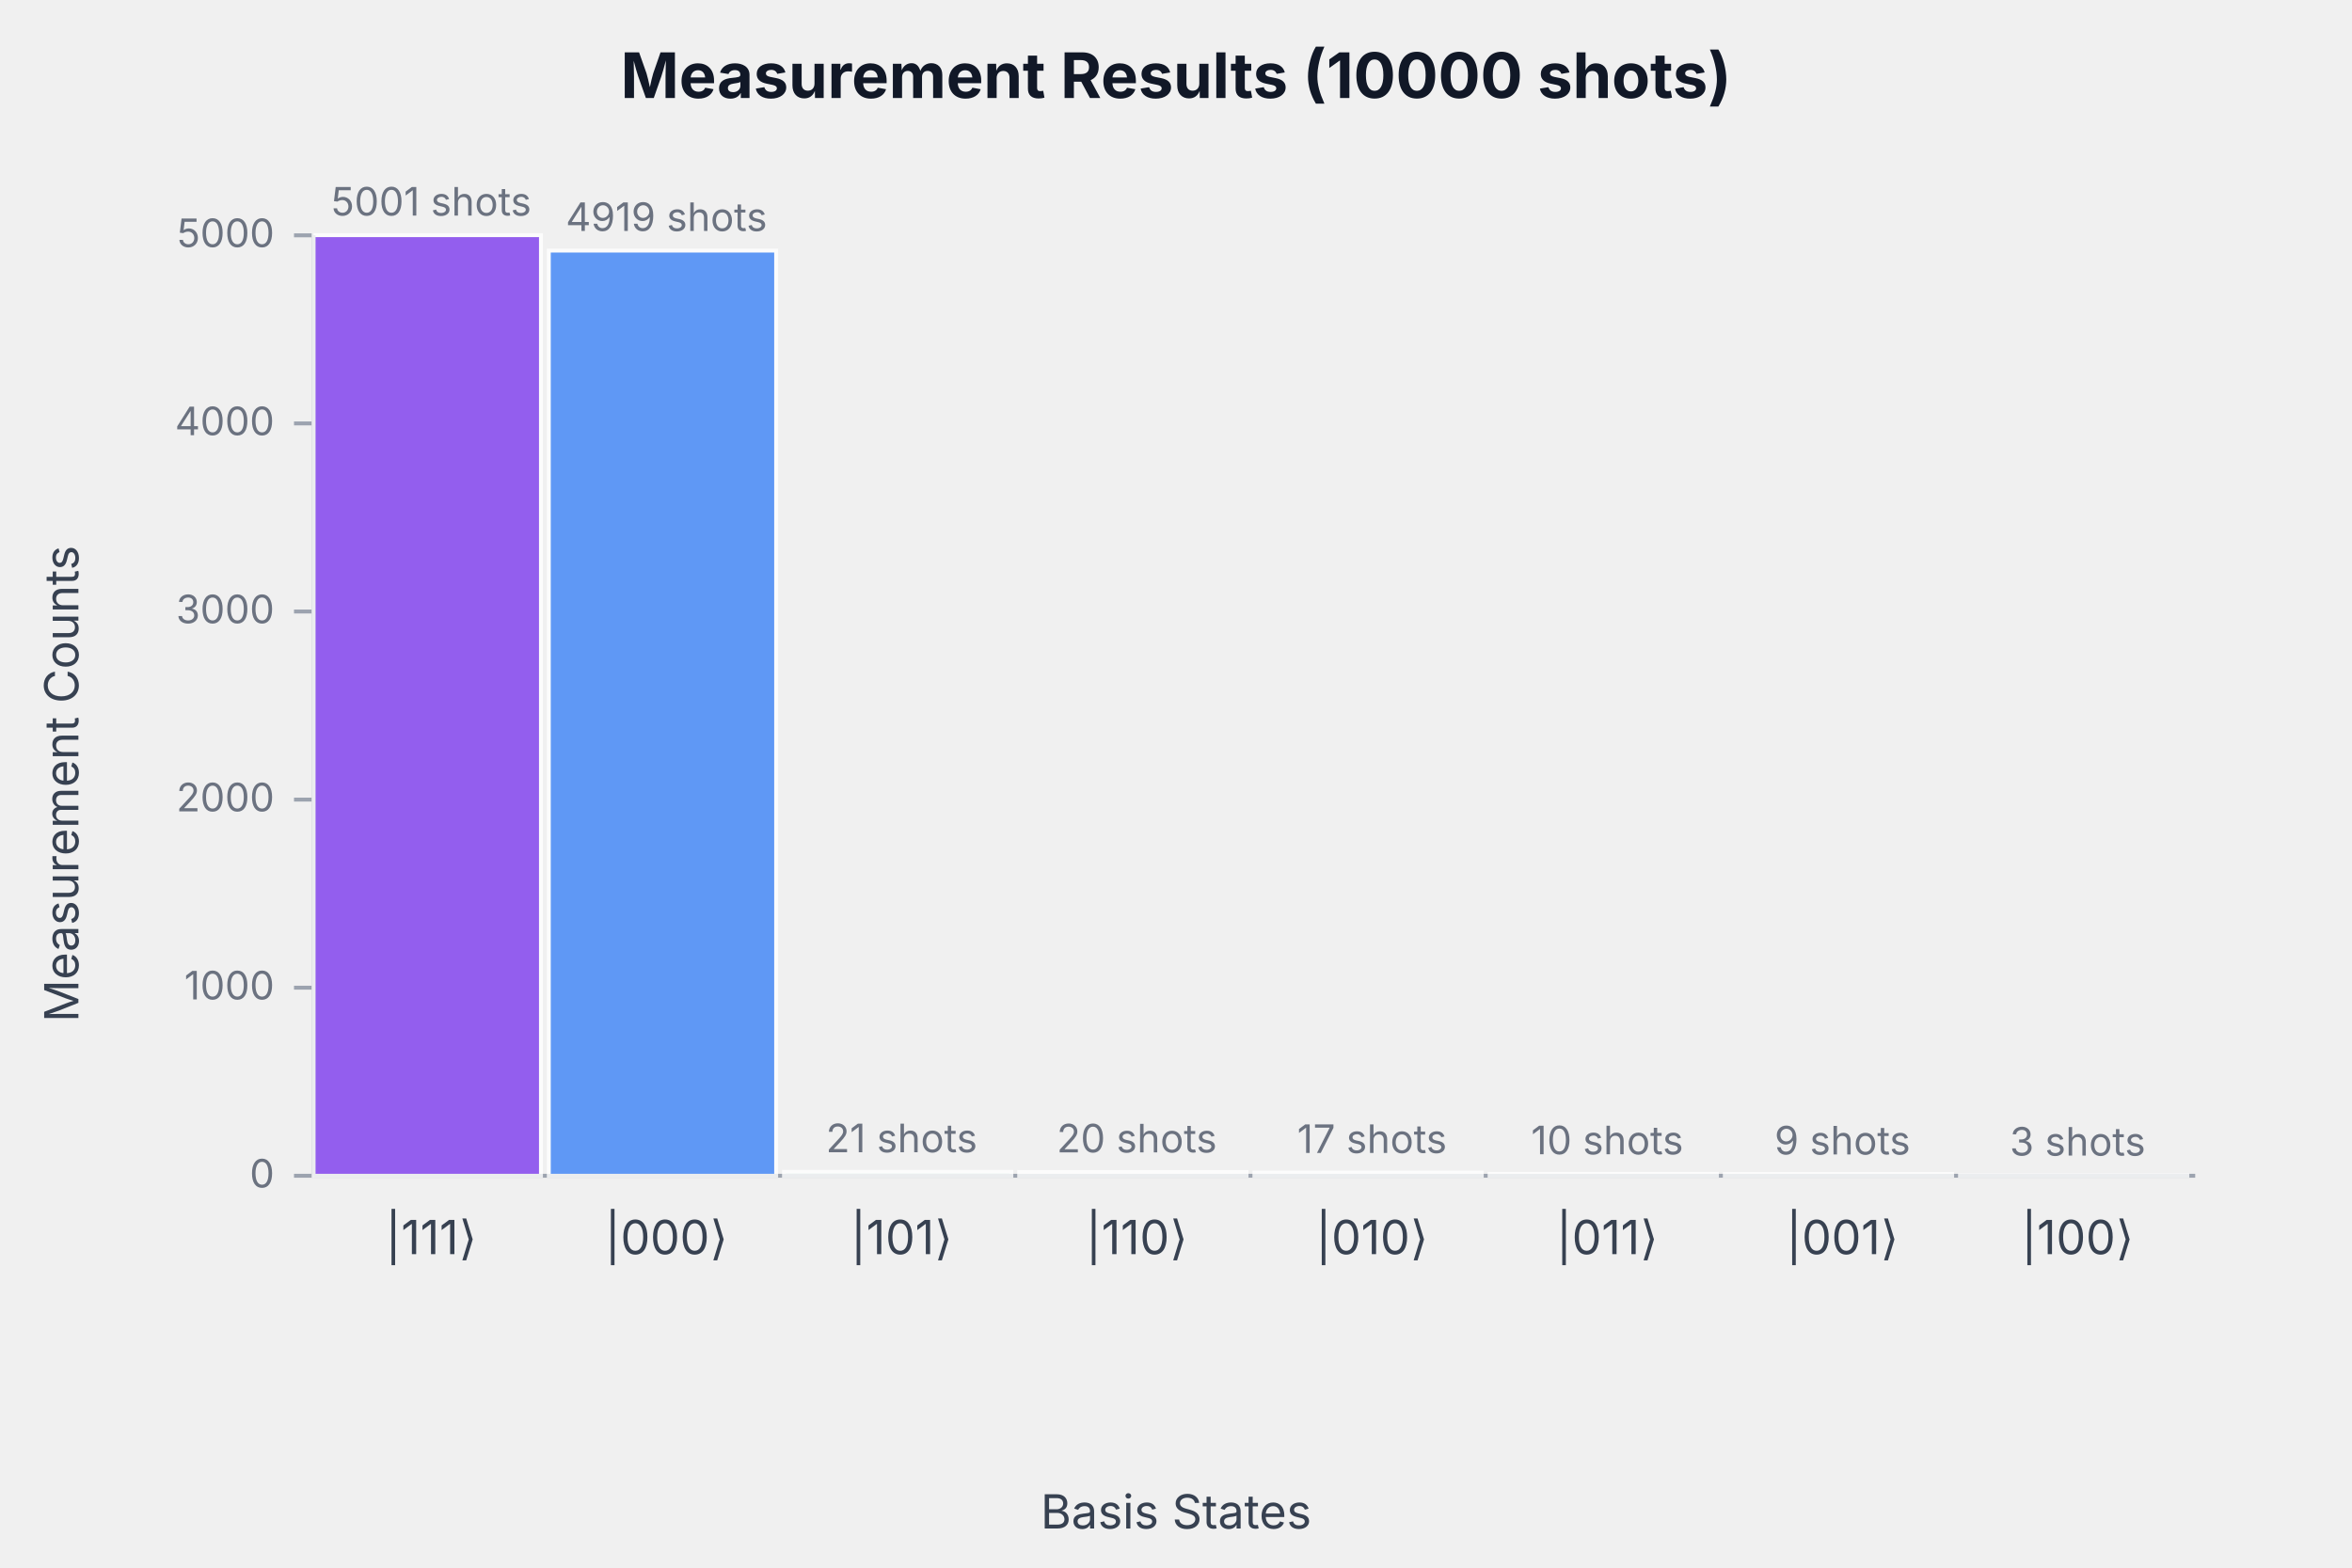
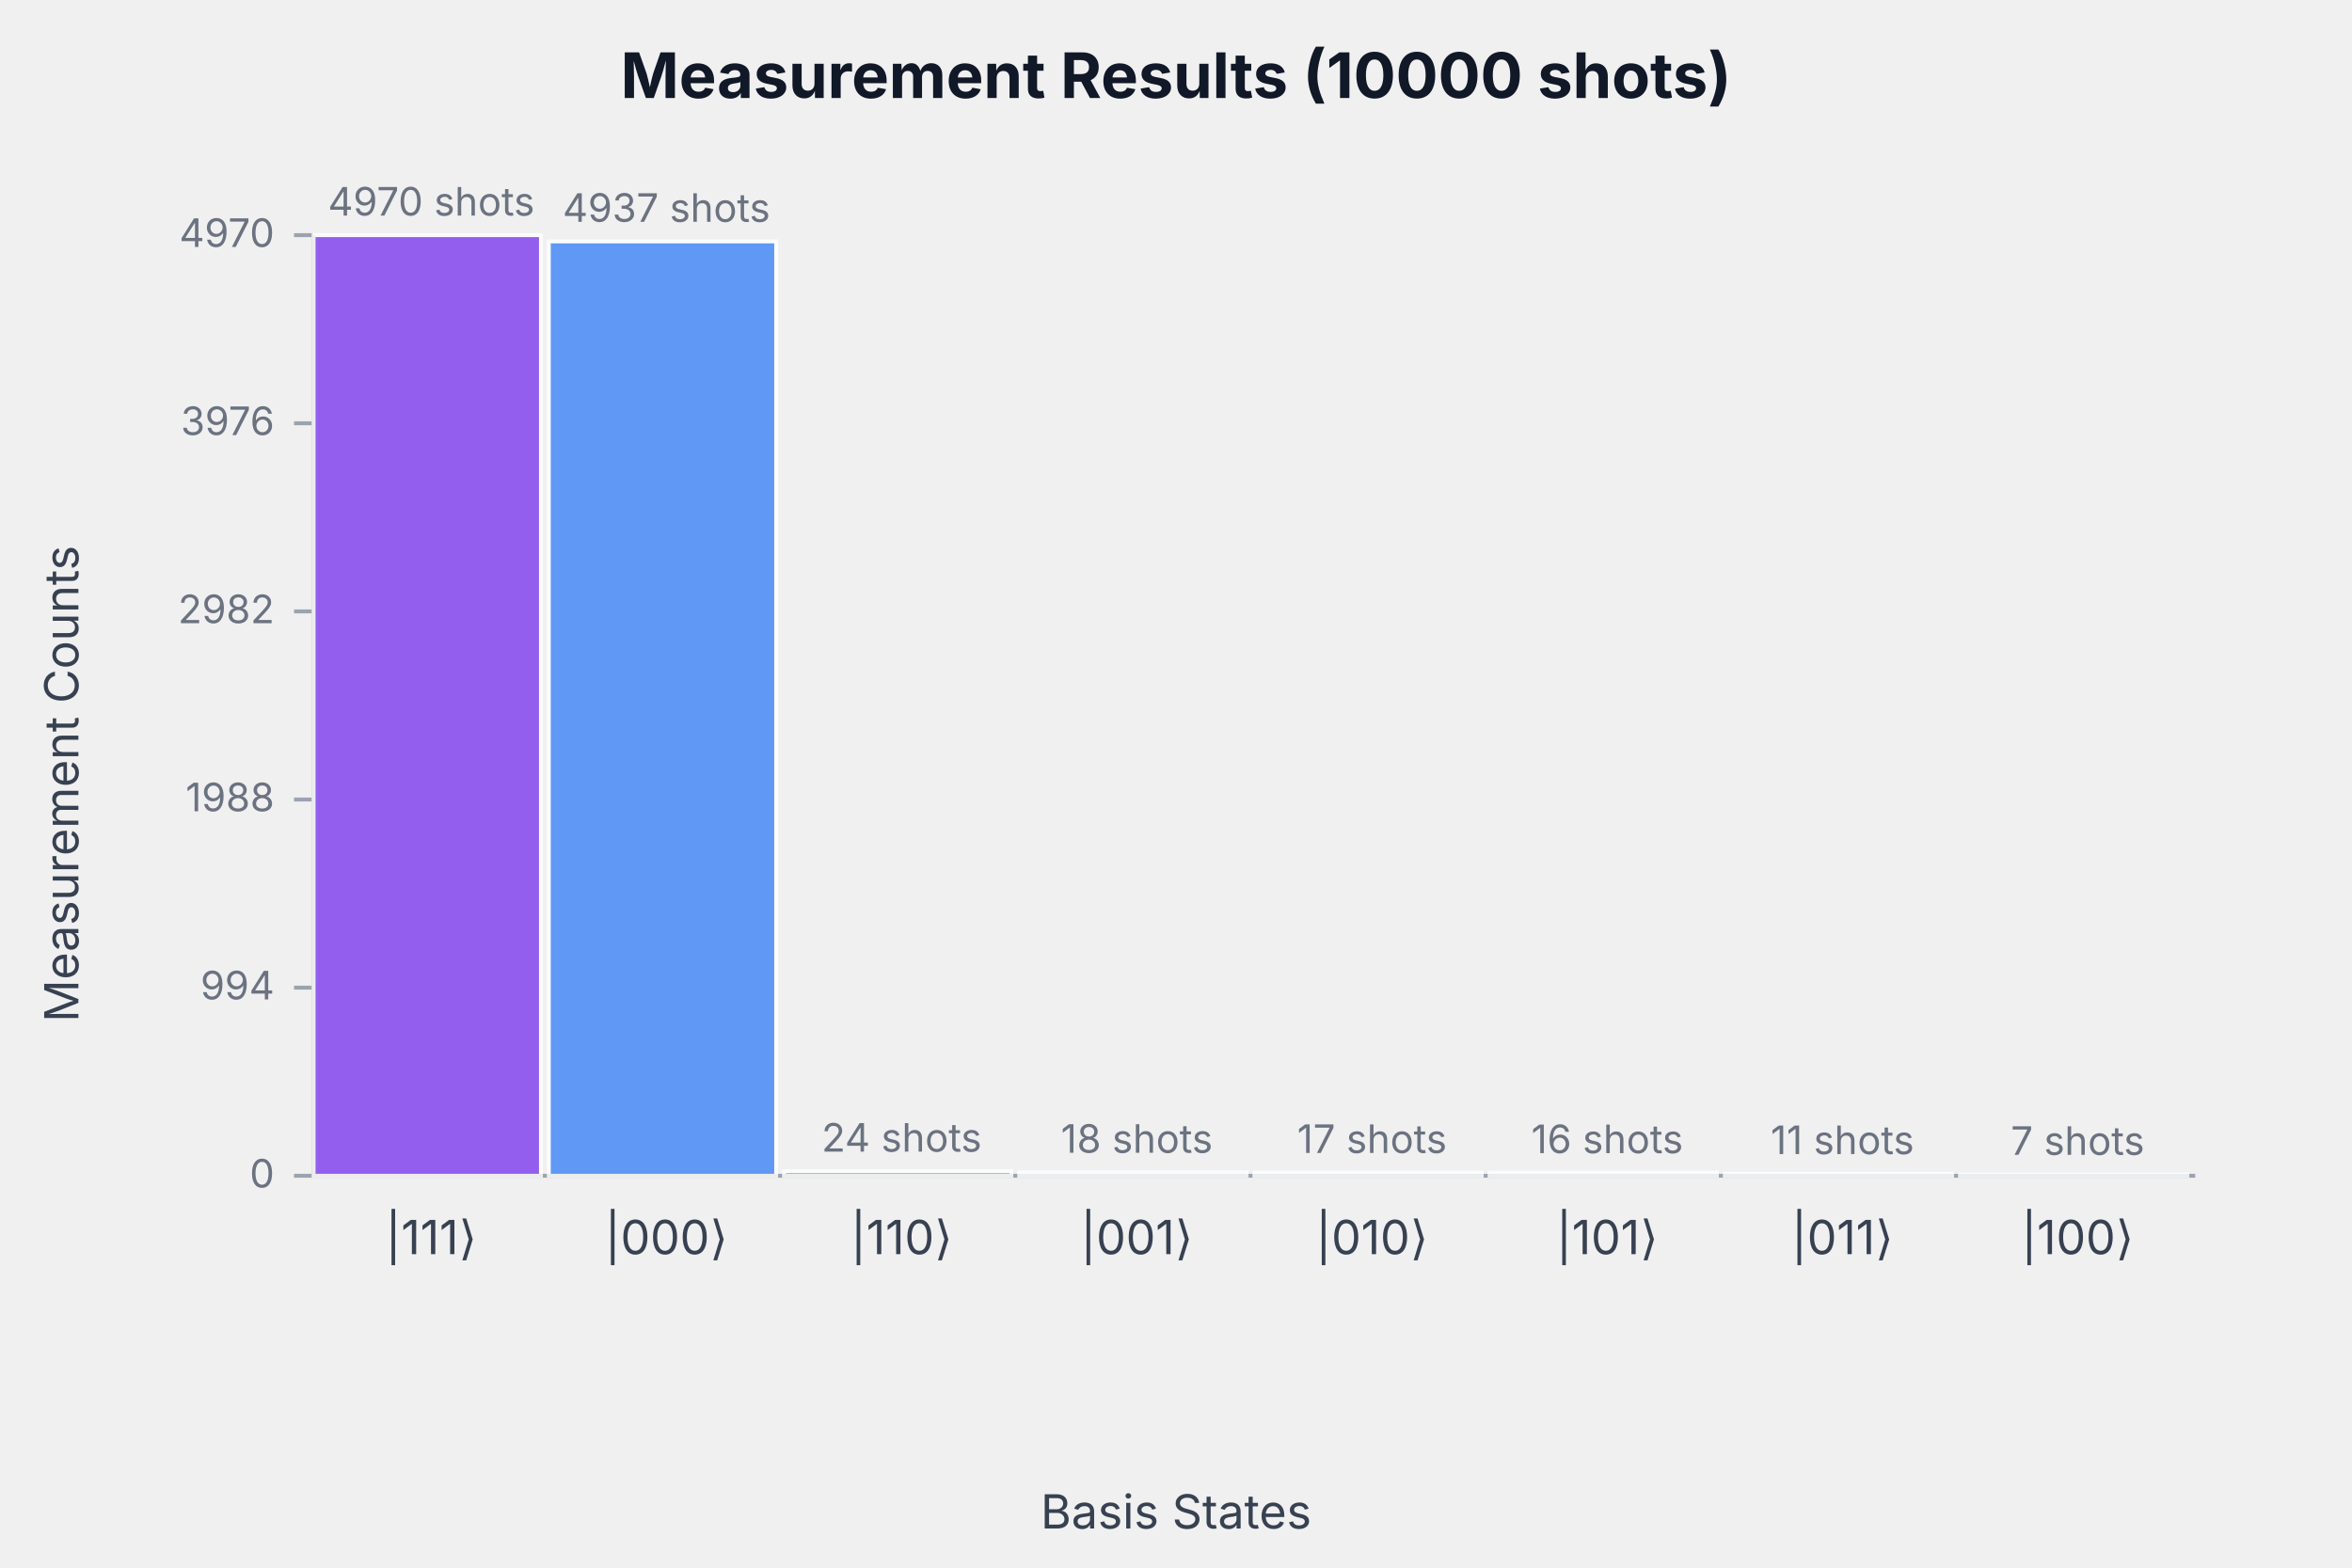
<svg xmlns="http://www.w3.org/2000/svg" height="400" style="background-color: #f9fafb; border: 1px solid #e5e7eb; border-radius: 8px;" width="600">
  <defs>
    <style>text { font-family: 'SF Pro Display', 'Segoe UI', system-ui, sans-serif; }
                     rect:hover { opacity: 1; stroke-width: 2; }</style>
  </defs>
  <text fill="#111827" font-size="16" font-weight="bold" text-anchor="middle" x="300" y="25">Measurement Results (10000 shots)</text>
  <text fill="#374151" font-size="12" text-anchor="middle" transform="rotate(-90 20 200)" x="20" y="200">Measurement Counts</text>
  <text fill="#374151" font-size="12" text-anchor="middle" x="300" y="390">Basis States</text>
  <g>
    <line stroke="#9ca3af" stroke-width="1" x1="80" x2="80" y1="60" y2="300" />
    <g>
      <line stroke="#9ca3af" stroke-width="1" x1="75" x2="80" y1="300" y2="300" />
      <text fill="#6b7280" font-size="10" text-anchor="end" x="70" y="303">0</text>
    </g>
    <g>
-       <line stroke="#9ca3af" stroke-width="1" x1="75" x2="80" y1="252.01" y2="252.01" />
-       <text fill="#6b7280" font-size="10" text-anchor="end" x="70" y="255.01">1000</text>
+       <line stroke="#9ca3af" stroke-width="1" x1="75" x2="80" y1="252" y2="252" />
+       <text fill="#6b7280" font-size="10" text-anchor="end" x="70" y="255">994</text>
    </g>
    <g>
-       <line stroke="#9ca3af" stroke-width="1" x1="75" x2="80" y1="204.019" y2="204.019" />
-       <text fill="#6b7280" font-size="10" text-anchor="end" x="70" y="207.019">2000</text>
+       <line stroke="#9ca3af" stroke-width="1" x1="75" x2="80" y1="204" y2="204" />
+       <text fill="#6b7280" font-size="10" text-anchor="end" x="70" y="207">1988</text>
    </g>
    <g>
-       <line stroke="#9ca3af" stroke-width="1" x1="75" x2="80" y1="156.029" y2="156.029" />
-       <text fill="#6b7280" font-size="10" text-anchor="end" x="70" y="159.029">3000</text>
+       <line stroke="#9ca3af" stroke-width="1" x1="75" x2="80" y1="156" y2="156" />
+       <text fill="#6b7280" font-size="10" text-anchor="end" x="70" y="159">2982</text>
    </g>
    <g>
-       <line stroke="#9ca3af" stroke-width="1" x1="75" x2="80" y1="108.038" y2="108.038" />
-       <text fill="#6b7280" font-size="10" text-anchor="end" x="70" y="111.038">4000</text>
+       <line stroke="#9ca3af" stroke-width="1" x1="75" x2="80" y1="108" y2="108" />
+       <text fill="#6b7280" font-size="10" text-anchor="end" x="70" y="111">3976</text>
    </g>
    <g>
-       <line stroke="#9ca3af" stroke-width="1" x1="75" x2="80" y1="60.048" y2="60.048" />
-       <text fill="#6b7280" font-size="10" text-anchor="end" x="70" y="63.048">5000</text>
+       <line stroke="#9ca3af" stroke-width="1" x1="75" x2="80" y1="60" y2="60" />
+       <text fill="#6b7280" font-size="10" text-anchor="end" x="70" y="63">4970</text>
    </g>
  </g>
  <line stroke="#9ca3af" stroke-width="1" x1="80" x2="560" y1="300" y2="300" />
  <g class="bar-group">
    <rect fill="#7c3aed" height="240" opacity="0.8" stroke="#ffffff" stroke-width="1" width="58" x="80" y="60" />
    <text fill="#374151" font-size="12" text-anchor="middle" x="110" y="320">|111⟩</text>
-     <text fill="#6b7280" font-size="10" text-anchor="middle" x="110" y="55">5001 shots</text>
+     <text fill="#6b7280" font-size="10" text-anchor="middle" x="110" y="55">4970 shots</text>
  </g>
  <g class="bar-group">
-     <rect fill="#3b82f6" height="236.065" opacity="0.8" stroke="#ffffff" stroke-width="1" width="58" x="140" y="63.935" />
+     <rect fill="#3b82f6" height="238.406" opacity="0.8" stroke="#ffffff" stroke-width="1" width="58" x="140" y="61.594" />
    <text fill="#374151" font-size="12" text-anchor="middle" x="170" y="320">|000⟩</text>
-     <text fill="#6b7280" font-size="10" text-anchor="middle" x="170" y="58.935">4919 shots</text>
+     <text fill="#6b7280" font-size="10" text-anchor="middle" x="170" y="56.594">4937 shots</text>
  </g>
  <g class="bar-group">
-     <rect fill="#10b981" height="1.008" opacity="0.8" stroke="#ffffff" stroke-width="1" width="58" x="200" y="298.992" />
-     <text fill="#374151" font-size="12" text-anchor="middle" x="230" y="320">|101⟩</text>
-     <text fill="#6b7280" font-size="10" text-anchor="middle" x="230" y="293.992">21 shots</text>
+     <rect fill="#10b981" height="1.159" opacity="0.8" stroke="#ffffff" stroke-width="1" width="58" x="200" y="298.841" />
+     <text fill="#374151" font-size="12" text-anchor="middle" x="230" y="320">|110⟩</text>
+     <text fill="#6b7280" font-size="10" text-anchor="middle" x="230" y="293.841">24 shots</text>
  </g>
  <g class="bar-group">
-     <rect fill="#f59e0b" height="0.96" opacity="0.8" stroke="#ffffff" stroke-width="1" width="58" x="260" y="299.04" />
-     <text fill="#374151" font-size="12" text-anchor="middle" x="290" y="320">|110⟩</text>
-     <text fill="#6b7280" font-size="10" text-anchor="middle" x="290" y="294.04">20 shots</text>
+     <rect fill="#f59e0b" height="0.869" opacity="0.8" stroke="#ffffff" stroke-width="1" width="58" x="260" y="299.131" />
+     <text fill="#374151" font-size="12" text-anchor="middle" x="290" y="320">|001⟩</text>
+     <text fill="#6b7280" font-size="10" text-anchor="middle" x="290" y="294.131">18 shots</text>
  </g>
  <g class="bar-group">
-     <rect fill="#ef4444" height="0.816" opacity="0.8" stroke="#ffffff" stroke-width="1" width="58" x="320" y="299.184" />
+     <rect fill="#ef4444" height="0.821" opacity="0.8" stroke="#ffffff" stroke-width="1" width="58" x="320" y="299.179" />
    <text fill="#374151" font-size="12" text-anchor="middle" x="350" y="320">|010⟩</text>
-     <text fill="#6b7280" font-size="10" text-anchor="middle" x="350" y="294.184">17 shots</text>
+     <text fill="#6b7280" font-size="10" text-anchor="middle" x="350" y="294.179">17 shots</text>
  </g>
  <g class="bar-group">
-     <rect fill="#8b5cf6" height="0.48" opacity="0.8" stroke="#ffffff" stroke-width="1" width="58" x="380" y="299.52" />
-     <text fill="#374151" font-size="12" text-anchor="middle" x="410" y="320">|011⟩</text>
-     <text fill="#6b7280" font-size="10" text-anchor="middle" x="410" y="294.52">10 shots</text>
+     <rect fill="#8b5cf6" height="0.773" opacity="0.8" stroke="#ffffff" stroke-width="1" width="58" x="380" y="299.227" />
+     <text fill="#374151" font-size="12" text-anchor="middle" x="410" y="320">|101⟩</text>
+     <text fill="#6b7280" font-size="10" text-anchor="middle" x="410" y="294.227">16 shots</text>
  </g>
  <g class="bar-group">
-     <rect fill="#06b6d4" height="0.432" opacity="0.8" stroke="#ffffff" stroke-width="1" width="58" x="440" y="299.568" />
-     <text fill="#374151" font-size="12" text-anchor="middle" x="470" y="320">|001⟩</text>
-     <text fill="#6b7280" font-size="10" text-anchor="middle" x="470" y="294.568">9 shots</text>
+     <rect fill="#06b6d4" height="0.531" opacity="0.8" stroke="#ffffff" stroke-width="1" width="58" x="440" y="299.469" />
+     <text fill="#374151" font-size="12" text-anchor="middle" x="470" y="320">|011⟩</text>
+     <text fill="#6b7280" font-size="10" text-anchor="middle" x="470" y="294.469">11 shots</text>
  </g>
  <g class="bar-group">
-     <rect fill="#84cc16" height="0.144" opacity="0.8" stroke="#ffffff" stroke-width="1" width="58" x="500" y="299.856" />
+     <rect fill="#84cc16" height="0.338" opacity="0.8" stroke="#ffffff" stroke-width="1" width="58" x="500" y="299.662" />
    <text fill="#374151" font-size="12" text-anchor="middle" x="530" y="320">|100⟩</text>
-     <text fill="#6b7280" font-size="10" text-anchor="middle" x="530" y="294.856">3 shots</text>
+     <text fill="#6b7280" font-size="10" text-anchor="middle" x="530" y="294.662">7 shots</text>
  </g>
</svg>
